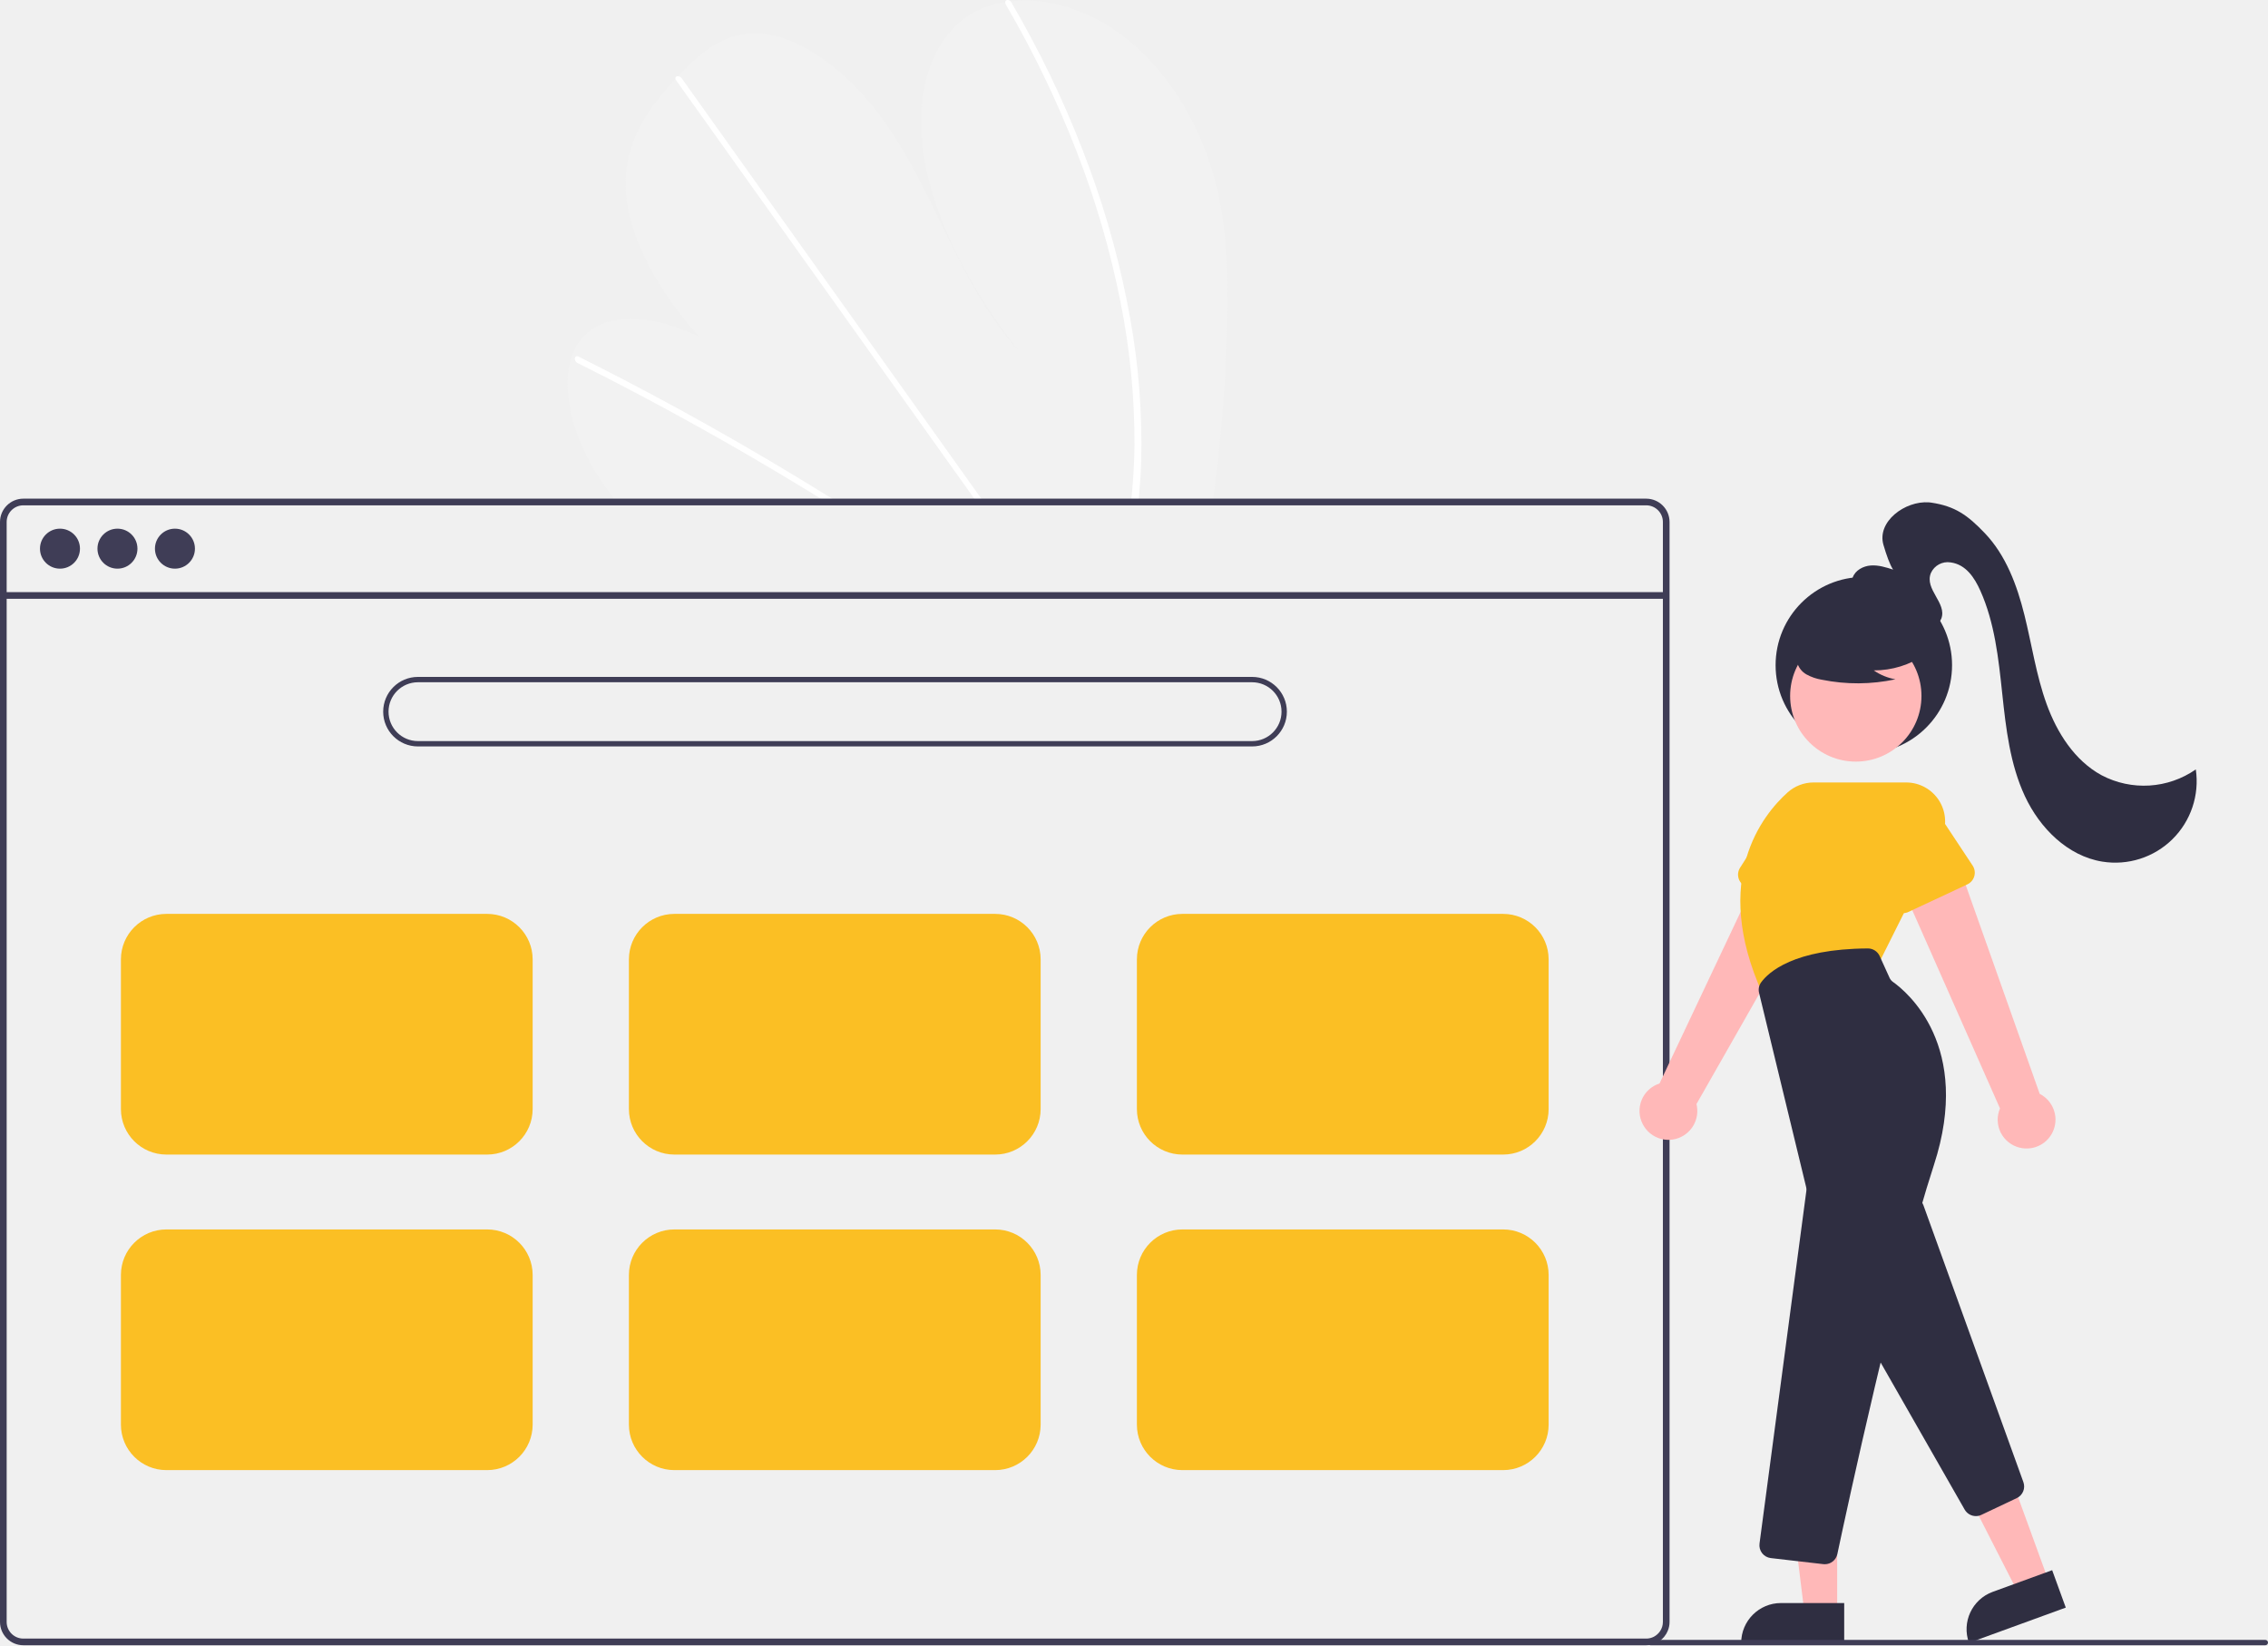
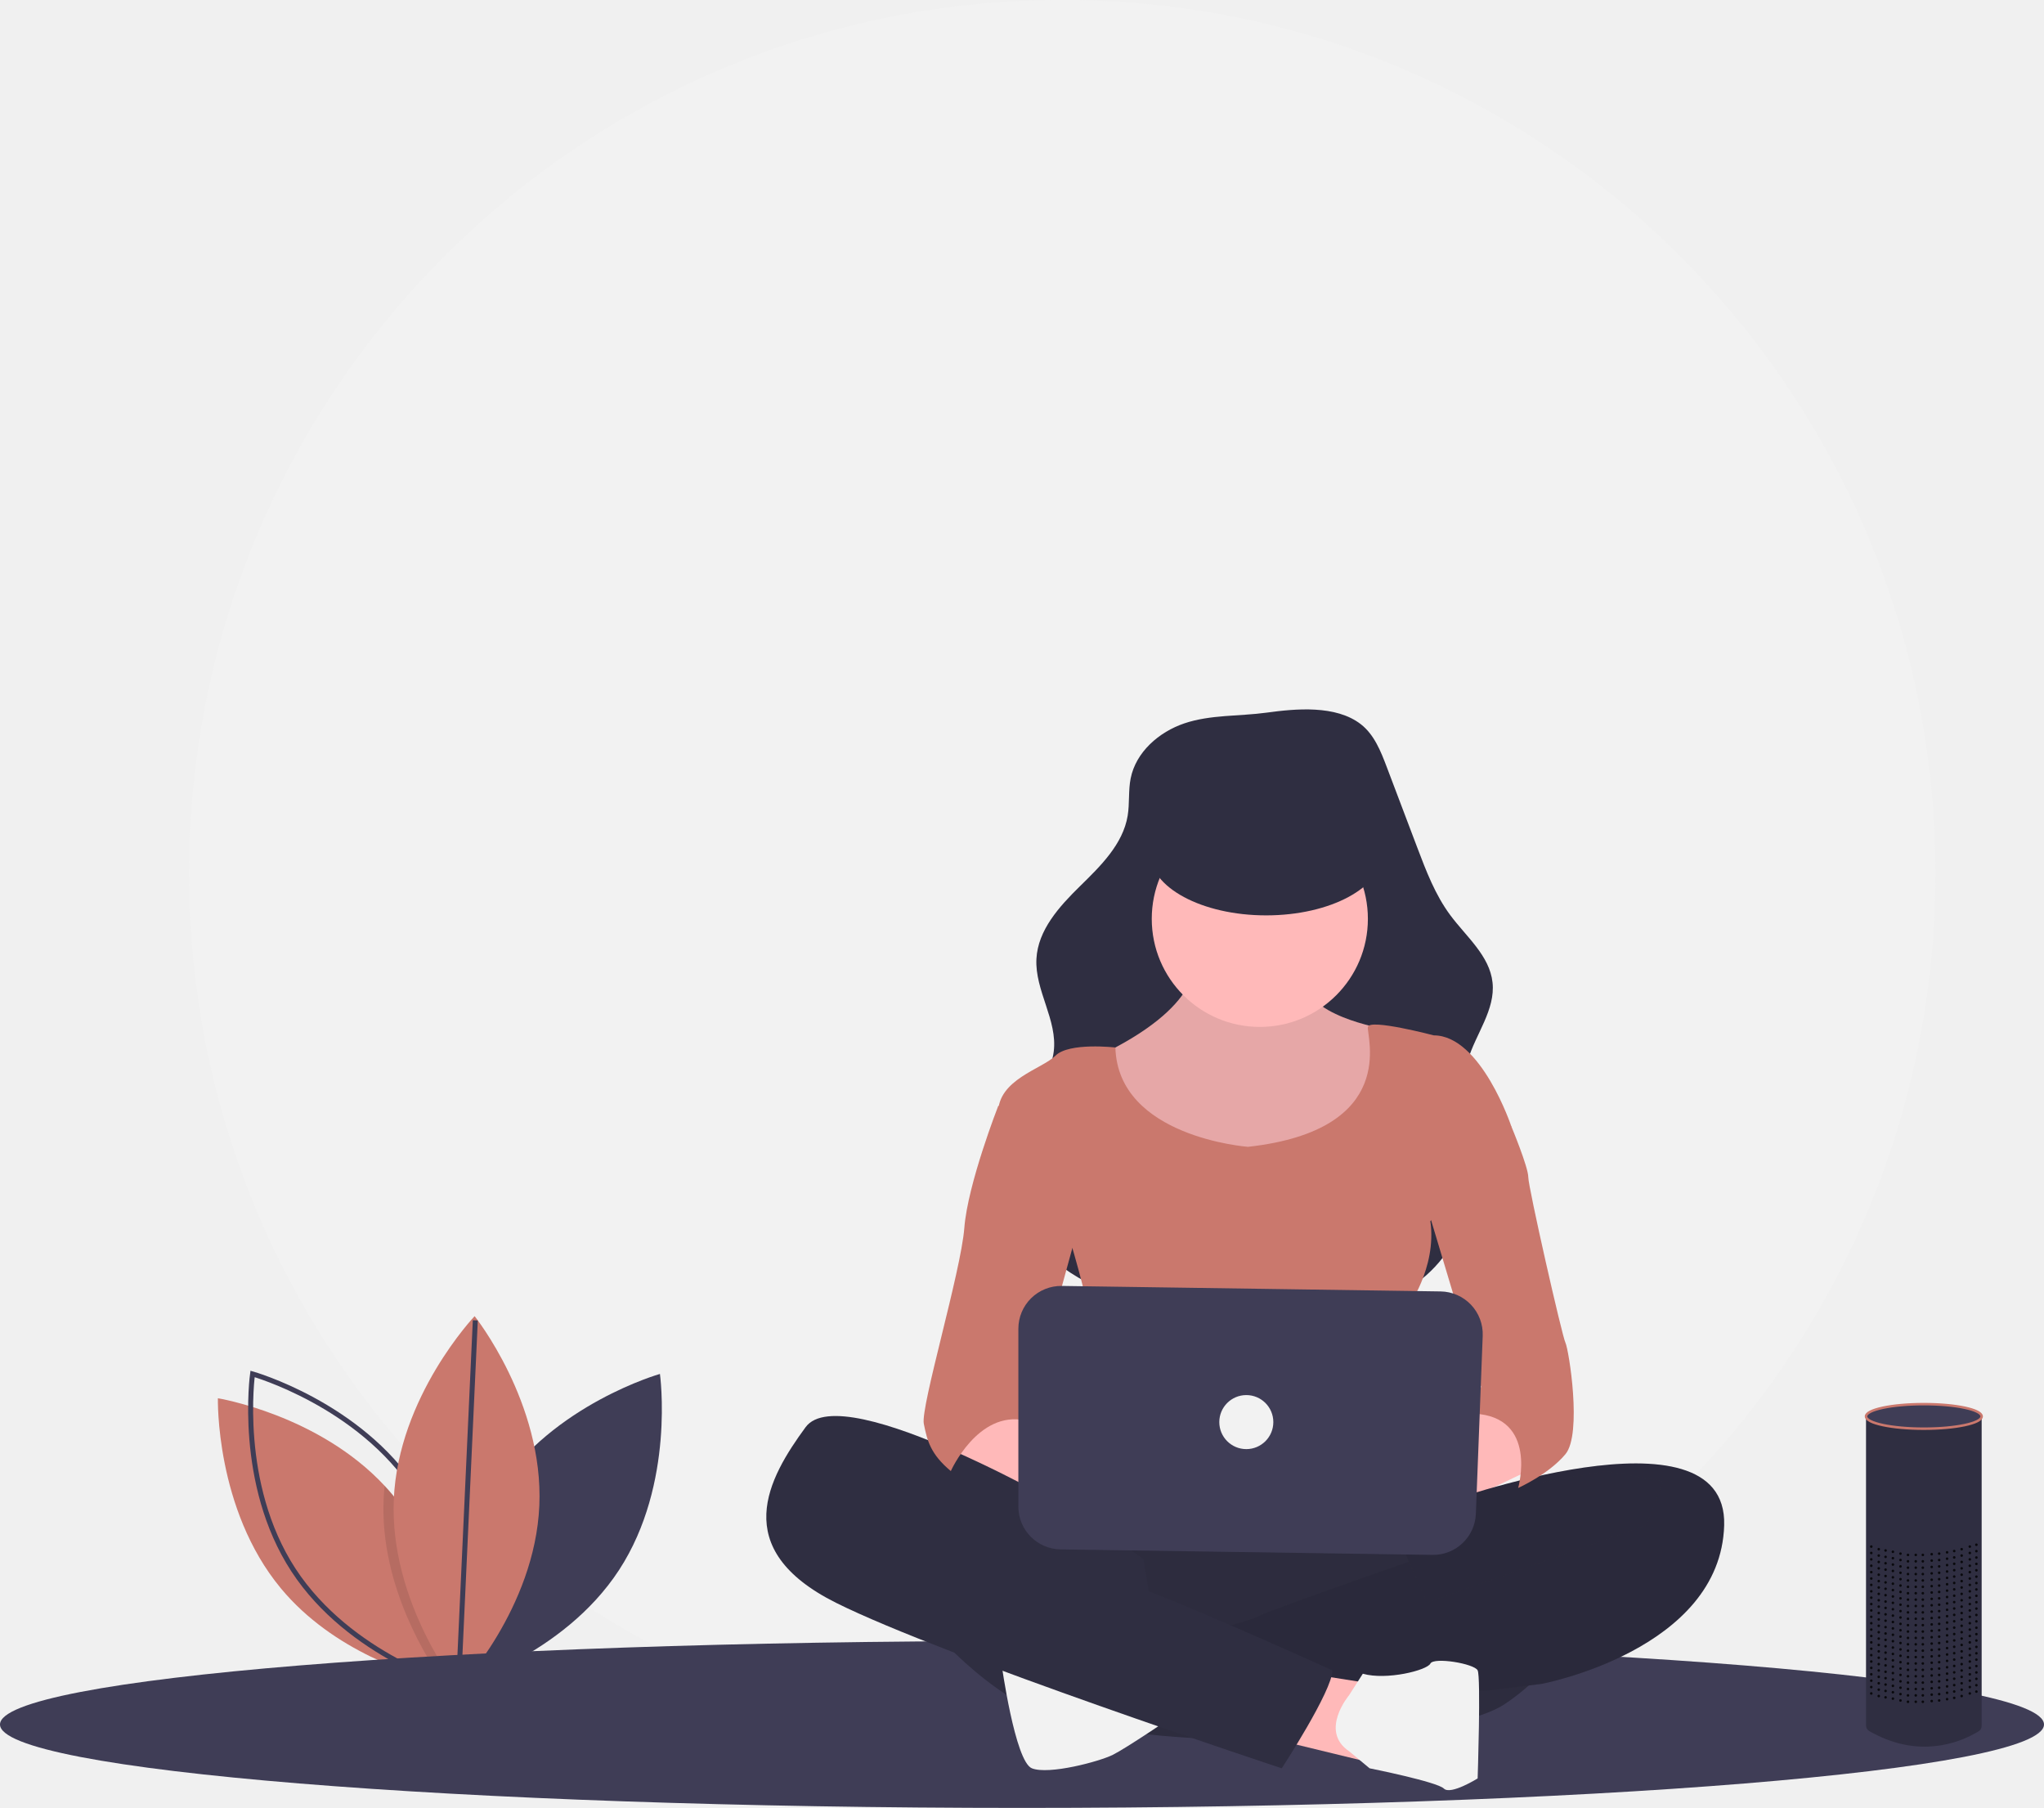
- <svg xmlns="http://www.w3.org/2000/svg" id="aee208a0-d3af-4f9e-8f7e-ec9443f0f7b7" data-name="Layer 1" width="848.284" height="615.234" viewBox="0 0 848.284 615.234">
-   <path d="M634.899,256.958a554.592,554.592,0,0,1-5.228,71.262c-.115.829-.239,1.659-.354,2.488L406.04,329.46c-.656-.824-1.301-1.657-1.926-2.501-2.085-2.792-4.038-5.663-5.832-8.633-8.62-14.308-12.567-31.061-8.612-42.619l.071-.18a20.281,20.281,0,0,1,3.958-6.878c9.017-10.15,27.248-8.458,43.792-.265-14.839-16.243-26.655-36.739-27.553-55.035-.88-17.845,8.451-30.593,18.572-41.427.332-.358.664-.706.996-1.054.161-.179.332-.348.493-.527,7.896-8.256,17.102-16.395,30.427-15.41,14.614,1.082,30.816,13.322,42.177,27.586,11.36,14.254,18.91,30.446,26.562,46.249,7.662,15.793,15.951,31.99,28.246,45.489C540.758,253.192,527.332,229.226,522.372,205.918s-.595-45.694,14.247-56.671a34.713,34.713,0,0,1,15.205-6.135c.64-.106,1.291-.193,1.951-.269,13.739-1.563,30.143,3.188,44.1,14.547,15.37,12.506,26.027,31.046,31.329,48.646C634.505,223.635,635.07,240.578,634.899,256.958Z" transform="translate(-175.858 -142.383)" fill="#f2f2f2" />
-   <path d="M488.818,329.923l-4.269-.024q-2.033-1.271-4.086-2.513c-.847-.535-1.704-1.05-2.562-1.574q-21.243-12.974-42.751-24.889Q413.661,288.997,391.956,278.171a1.789,1.789,0,0,1-1.029-2.046.515.515,0,0,1,.071-.15c.202-.379.653-.536,1.311-.213,1.775.89,3.56,1.78,5.335,2.69q21.764,11.012,43.342,23.123,21.563,12.106,42.879,25.28c.299.182.598.373.897.555C486.118,328.247,487.463,329.085,488.818,329.923Z" transform="translate(-175.858 -142.383)" fill="#fff" />
-   <path d="M543.868,330.23l-2.64-.015c-.595-.833-1.181-1.667-1.776-2.5q-20.985-29.428-41.962-58.855-34.351-48.178-68.682-96.355a1.7,1.7,0,0,1-.297-.582c-.196-.711.327-1.128.996-1.054a2.006,2.006,0,0,1,1.395.888q19.259,27.018,38.509,54.016,34.173,47.937,68.336,95.863c1.449,2.028,2.897,4.066,4.346,6.094C542.687,328.564,543.282,329.397,543.868,330.23Z" transform="translate(-175.858 -142.383)" fill="#fff" />
-   <path d="M602.684,314.899c-.135,4.449-.429,8.828-.814,13.166q-.112,1.244-.224,2.489l-2.77-.015c.085-.829.169-1.659.244-2.489.585-6.267,1.001-12.605,1.057-19.114a266.656,266.656,0,0,0-5.25-53.75,334.665,334.665,0,0,0-16.259-55.842A383.492,383.492,0,0,0,552.068,144.093a1.476,1.476,0,0,1-.245-.981c.114-.789,1.165-1.024,1.951-.269a2.293,2.293,0,0,1,.397.502q1.917,3.296,3.763,6.611a383.228,383.228,0,0,1,25.461,55.443,333.081,333.081,0,0,1,15.157,55.926A263.074,263.074,0,0,1,602.684,314.899Z" transform="translate(-175.858 -142.383)" fill="#fff" />
-   <path d="M791.578,328.857h-607a8.728,8.728,0,0,0-8.72,8.72v411.32a8.728,8.728,0,0,0,8.72,8.72h607a8.712,8.712,0,0,0,6.63-3.06,2.043,2.043,0,0,0,.19-.24,8.166,8.166,0,0,0,1.25-2.11,8.507,8.507,0,0,0,.66-3.31V337.577A8.73,8.73,0,0,0,791.578,328.857Zm6.24,420.04a6.175,6.175,0,0,1-1.03,3.42,6.446,6.446,0,0,1-2.36,2.12,6.184,6.184,0,0,1-2.85.69h-607a6.238,6.238,0,0,1-6.23-6.23V337.577a6.238,6.238,0,0,1,6.23-6.23h607a6.239,6.239,0,0,1,6.24,6.23Z" transform="translate(-175.858 -142.383)" fill="#3f3d56" />
-   <rect x="1.243" y="221.423" width="621.957" height="2.493" fill="#3f3d56" />
-   <circle cx="22.432" cy="205.17" r="7.478" fill="#3f3d56" />
-   <circle cx="43.932" cy="205.17" r="7.478" fill="#3f3d56" />
-   <circle cx="65.433" cy="205.17" r="7.478" fill="#3f3d56" />
-   <path d="M644.177,421.509h-312a13,13,0,0,1,0-26h312a13,13,0,0,1,0,26Zm-312-24a11,11,0,0,0,0,22h312a11,11,0,0,0,0-22Z" transform="translate(-175.858 -142.383)" fill="#3f3d56" />
-   <path d="M358.083,574.127h-120a17.019,17.019,0,0,1-17-17v-56a17.019,17.019,0,0,1,17-17h120a17.019,17.019,0,0,1,17,17v56A17.019,17.019,0,0,1,358.083,574.127Z" transform="translate(-175.858 -142.383)" fill="#fbbf24" />
-   <path d="M548.083,574.127h-120a17.019,17.019,0,0,1-17-17v-56a17.019,17.019,0,0,1,17-17h120a17.019,17.019,0,0,1,17,17v56A17.019,17.019,0,0,1,548.083,574.127Z" transform="translate(-175.858 -142.383)" fill="#fbbf24" />
-   <path d="M738.083,574.127h-120a17.019,17.019,0,0,1-17-17v-56a17.019,17.019,0,0,1,17-17h120a17.019,17.019,0,0,1,17,17v56A17.019,17.019,0,0,1,738.083,574.127Z" transform="translate(-175.858 -142.383)" fill="#fbbf24" />
-   <path d="M358.083,692.127h-120a17.019,17.019,0,0,1-17-17v-56a17.019,17.019,0,0,1,17-17h120a17.019,17.019,0,0,1,17,17v56A17.019,17.019,0,0,1,358.083,692.127Z" transform="translate(-175.858 -142.383)" fill="#fbbf24" />
-   <path d="M548.083,692.127h-120a17.019,17.019,0,0,1-17-17v-56a17.019,17.019,0,0,1,17-17h120a17.019,17.019,0,0,1,17,17v56A17.019,17.019,0,0,1,548.083,692.127Z" transform="translate(-175.858 -142.383)" fill="#fbbf24" />
-   <path d="M738.083,692.127h-120a17.019,17.019,0,0,1-17-17v-56a17.019,17.019,0,0,1,17-17h120a17.019,17.019,0,0,1,17,17v56A17.019,17.019,0,0,1,738.083,692.127Z" transform="translate(-175.858 -142.383)" fill="#fbbf24" />
-   <circle cx="697.115" cy="248.744" r="33" fill="#2f2e41" />
-   <path d="M790.301,562.796a10.743,10.743,0,0,1,6.253-15.24l41.816-88.459,19.128,13.413-47.119,82.735a10.801,10.801,0,0,1-20.078,7.551Z" transform="translate(-175.858 -142.383)" fill="#ffb8b8" />
-   <path d="M826.133,470.841a4.812,4.812,0,0,1,.552-3.973l13.001-20.382a13.377,13.377,0,0,1,24.456,10.85l-6.549,23.353a4.817,4.817,0,0,1-6.604,3.096L828.78,473.855A4.811,4.811,0,0,1,826.133,470.841Z" transform="translate(-175.858 -142.383)" fill="#fbbf24" />
-   <path d="M931.348,571.566a10.743,10.743,0,0,1-7.445-14.694l-39.602-89.472,22.655-5.706,31.804,89.742a10.801,10.801,0,0,1-7.412,20.13Z" transform="translate(-175.858 -142.383)" fill="#ffb8b8" />
-   <polygon points="766.285 591.358 754.765 595.553 733.105 553.115 750.107 546.924 766.285 591.358" fill="#ffb8b8" />
-   <path d="M923.479,735.693H947.123a0,0,0,0,1,0,0v14.887a0,0,0,0,1,0,0H908.592a0,0,0,0,1,0,0v0A14.887,14.887,0,0,1,923.479,735.693Z" transform="translate(-374.1125 219.9076) rotate(-20.00652)" fill="#2f2e41" />
-   <path d="M910.695,706.898l-43.887-76.802a4.822,4.822,0,0,1,.052-4.868l19.762-32.937a4.817,4.817,0,0,1,8.661.841l37.364,103.468a4.799,4.799,0,0,1-2.469,5.99l-13.239,6.271a4.774,4.774,0,0,1-2.044.459A4.84,4.84,0,0,1,910.695,706.898Z" transform="translate(-175.858 -142.383)" fill="#2f2e41" />
-   <circle cx="694.111" cy="260.239" r="24.561" fill="#ffb8b8" />
-   <path d="M835.034,513.874c-19.342-42.889.157-66.859,9.439-75.173a14.557,14.557,0,0,1,9.73-3.721h34.599a14.576,14.576,0,0,1,13.038,21.095l-23.13,46.259-43.488,11.96Z" transform="translate(-175.858 -142.383)" fill="#fbbf24" />
-   <path d="M885.651,483.434a4.812,4.812,0,0,1-2.645-3.015l-6.924-23.163a13.377,13.377,0,0,1,24.198-11.413l13.39,20.223a4.817,4.817,0,0,1-1.974,7.022l-22.033,10.314A4.811,4.811,0,0,1,885.651,483.434Z" transform="translate(-175.858 -142.383)" fill="#fbbf24" />
-   <polygon points="687.147 602.955 674.887 602.954 669.055 555.666 687.149 555.667 687.147 602.955" fill="#ffb8b8" />
-   <path d="M666.13,599.451h23.644a0,0,0,0,1,0,0v14.887a0,0,0,0,1,0,0H651.243a0,0,0,0,1,0,0v0A14.887,14.887,0,0,1,666.13,599.451Z" fill="#2f2e41" />
-   <path d="M857.81,727.286l-19.629-2.264a4.818,4.818,0,0,1-4.223-5.42l17.518-131.9a3.75,3.75,0,0,0-.073-1.377l-17.608-72.645a4.761,4.761,0,0,1,.754-3.926c2.73-3.764,12.086-12.537,39.914-12.703h.03a4.834,4.834,0,0,1,4.397,2.827l3.712,8.166a3.763,3.763,0,0,0,1.253,1.513c5.11,3.617,29.862,23.918,15.328,68.489-14.285,43.807-32.587,128.855-36.111,145.459a4.791,4.791,0,0,1-4.698,3.814A4.925,4.925,0,0,1,857.81,727.286Z" transform="translate(-175.858 -142.383)" fill="#2f2e41" />
-   <path d="M895.777,387.173A33.405,33.405,0,0,1,876.686,393.073a20.471,20.471,0,0,0,8.114,3.338,67.359,67.359,0,0,1-27.514.155,17.807,17.807,0,0,1-5.76-1.978,7.289,7.289,0,0,1-3.555-4.755c-.604-3.449,2.083-6.582,4.876-8.693A35.967,35.967,0,0,1,883.071,375.1c3.376.873,6.759,2.347,8.951,5.059s2.843,6.891.753,9.684Z" transform="translate(-175.858 -142.383)" fill="#2f2e41" />
-   <path d="M879.378,370.088c-2.806-.934-5.693-1.914-7.916-3.864s-3.634-5.139-2.635-7.922c.963-2.682,3.896-4.248,6.738-4.459s5.638.669,8.351,1.537c-1.227-1.854-2.495-5.449-3.605-9.241-2.532-8.652,8.02-16.553,17.011-15.901q.397.029.769.083c9.066,1.323,13.769,4.781,20.101,11.403,7.921,8.284,12.063,19.461,14.837,30.582s4.403,22.564,8.305,33.341S951.817,426.785,961.88,432.271a33.982,33.982,0,0,0,35.26-2.173,30.442,30.442,0,0,1-34.972,34.484c-12.992-2.098-23.4-12.563-28.958-24.491s-7.077-25.281-8.471-38.367-2.807-26.434-8.185-38.445c-2.177-4.861-5.381-9.809-11.107-10.585a6.89,6.89,0,0,0-7.387,3.959c-2.518,6.094,6.096,11.254,3.889,17.061a6.393,6.393,0,0,1-5.692,3.887c-4.164.274-7.584-2.113-10.806-4.416C878.859,368.472,879.378,370.088,879.378,370.088Z" transform="translate(-175.858 -142.383)" fill="#2f2e41" />
-   <path d="M1023.142,757.617h-230a1,1,0,0,1,0-2h230a1,1,0,0,1,0,2Z" transform="translate(-175.858 -142.383)" fill="#3f3d56" />
+ <svg xmlns="http://www.w3.org/2000/svg" id="e4ebe004-ac85-4249-bdf7-a9685d9ba22f" data-name="Layer 1" width="820" height="725.174" viewBox="0 0 820 725.174">
+   <circle cx="426.16" cy="350.304" r="350.304" fill="#f2f2f2" />
+   <path d="M389.416,685.212c-22.565,34.604-16.382,78.617-16.382,78.617s42.768-12.092,65.333-46.697S454.749,638.515,454.749,638.515,411.981,650.608,389.416,685.212Z" transform="translate(-190 -87.41324)" fill="#3f3d56" />
+   <path d="M372.914,763.426s-.549-.088-1.56-.292c-.806-.164-1.917-.397-3.273-.719-12.12-2.858-44.343-12.517-65.41-37.915-26.367-31.802-25.257-76.233-25.257-76.233s40.317,6.551,66.883,35.11q1.727,1.841,3.36,3.816c22.943,27.671,25.082,64.902,25.251,74.106C372.932,762.678,372.914,763.426,372.914,763.426Z" transform="translate(-190 -87.41324)" fill="#ca786d" />
+   <path d="M356.652,685.212c22.565,34.604,16.382,78.617,16.382,78.617s-42.768-12.092-65.333-46.697-16.382-78.617-16.382-78.617S334.087,650.608,356.652,685.212Z" transform="translate(-190 -87.41324)" fill="none" stroke="#3f3d56" stroke-miterlimit="10" stroke-width="2" />
+   <path d="M372.908,761.299c-.596.719-1.122,1.332-1.554,1.835-.958,1.093-1.502,1.666-1.502,1.666s-.66-.83-1.771-2.384c-6.095-8.497-25.701-38.71-24.188-73.609q.123-2.744.403-5.429,1.727,1.841,3.36,3.816C370.6,714.864,372.739,752.095,372.908,761.299Z" transform="translate(-190 -87.41324)" opacity="0.1" />
+   <path d="M406.366,691.33C404.583,732.603,373.945,764.8,373.945,764.8s-27.746-34.72-25.962-75.993,32.421-73.47,32.421-73.47S408.15,650.057,406.366,691.33Z" transform="translate(-190 -87.41324)" fill="#ca786d" />
+   <line x1="183.945" y1="676.218" x2="190.681" y2="529.608" fill="none" stroke="#3f3d56" stroke-miterlimit="10" stroke-width="2" />
+   <ellipse cx="410" cy="691.704" rx="410" ry="33.469" fill="#3f3d56" />
+   <path d="M665.161,377.554c-10.222,3.452-19.482,11.526-21.575,22.11-.97,4.906-.375,10.006-1.192,14.94-1.894,11.443-10.876,20.182-19.161,28.3s-16.84,17.55-17.445,29.132c-.662,12.684,8.536,24.566,6.945,37.167-1.849,14.639-17.312,24.126-21.134,38.378-2.552,9.517.575,19.768,5.721,28.171,9.806,16.012,26.566,26.883,44.415,32.711s36.858,7.054,55.633,7.25c22.861.24,47.682-1.723,64.858-16.811a51.959,51.959,0,0,0,17.249-33.826c1.632-17.477-5.663-35.536-.631-52.352,3.167-10.583,11.108-20.249,9.922-31.232-1.159-10.739-10.538-18.351-16.972-27.026-6.008-8.1-9.653-17.666-13.226-27.097L746.345,395.101c-2.403-6.343-5.042-13.015-10.397-17.178-10.026-7.794-26.147-6.263-37.871-4.655C687.201,374.759,675.62,374.022,665.161,377.554Z" transform="translate(-190 -87.41324)" fill="#2f2e41" />
+   <path d="M668.99,471.55s5.419,17.612-35.224,37.934,4.064,41.998,4.064,41.998l47.417,10.838s48.772-6.774,54.191-14.902,14.902-35.224,12.193-39.288A63.342,63.342,0,0,0,744.857,500s-32.515-5.419-31.16-20.322S668.99,471.55,668.99,471.55Z" transform="translate(-190 -87.41324)" fill="#ffb9b9" />
+   <path d="M668.99,471.55s5.419,17.612-35.224,37.934,4.064,41.998,4.064,41.998l47.417,10.838s48.772-6.774,54.191-14.902,14.902-35.224,12.193-39.288A63.342,63.342,0,0,0,744.857,500s-32.515-5.419-31.16-20.322S668.99,471.55,668.99,471.55Z" transform="translate(-190 -87.41324)" opacity="0.1" />
+   <circle cx="505.408" cy="368.557" r="43.353" fill="#ffb9b9" />
+   <path d="M690.666,547.417s-52.211-3.818-53.201-39.843c0,0-18.602-2.155-24.021,3.264s-23.031,9.483-23.031,23.031,29.805,54.191,29.805,54.191,16.257,54.191,9.483,63.674-8.129,33.869-8.129,33.869,67.739-5.419,78.577,0,54.191,5.419,56.9,0S754.34,612.446,754.34,612.446s12.193-16.257,9.483-35.224l32.514-37.934s-12.193-36.579-31.16-36.579c0,0-25.741-6.774-26.418-3.387S751.631,540.643,690.666,547.417Z" transform="translate(-190 -87.41324)" fill="#ca786d" />
+   <path d="M568.737,666.637s12.193,18.967,43.353,23.031,36.579-6.774,33.869-9.483-35.224-14.902-35.224-14.902l-18.967-14.902Z" transform="translate(-190 -87.41324)" fill="#ffb9b9" />
+   <path d="M790.919,650.38,755.695,670.701s-46.062-2.71-28.45,10.838,50.127,8.129,50.127,8.129l31.16-14.902Z" transform="translate(-190 -87.41324)" fill="#ffb9b9" />
+   <path d="M614.799,685.604s-32.515,79.931,6.774,92.124,147.67,9.483,172.056-6.774,31.16-37.934,27.095-44.707-31.16-25.741-50.127-27.095S614.799,685.604,614.799,685.604Z" transform="translate(-190 -87.41324)" fill="#2f2e41" />
+   <path d="M614.799,685.604s-32.515,79.931,6.774,92.124,147.67,9.483,172.056-6.774,31.16-37.934,27.095-44.707-31.16-25.741-50.127-27.095S614.799,685.604,614.799,685.604Z" transform="translate(-190 -87.41324)" opacity="0.05" />
+   <path d="M768.277,690.57s114.767-41.545,113.412,8.582-73.158,63.674-73.158,63.674l-21.676,2.71L667.635,769.599s4.064-21.676-5.419-24.386c0,0,31.16-8.129,32.515-9.483s78.577-28.45,83.996-29.805,21.676-12.193,33.869-10.838c0,0,13.548-10.838,28.45-8.129L799.048,689.668Z" transform="translate(-190 -87.41324)" fill="#2f2e41" />
+   <path d="M768.277,690.57s114.767-41.545,113.412,8.582-73.158,63.674-73.158,63.674l-21.676,2.71L667.635,769.599s4.064-21.676-5.419-24.386c0,0,31.16-8.129,32.515-9.483s78.577-28.45,83.996-29.805,21.676-12.193,33.869-10.838c0,0,13.548-10.838,28.45-8.129L799.048,689.668Z" transform="translate(-190 -87.41324)" opacity="0.1" />
+   <polygon points="558 609.885 572.469 642.898 660.529 611.738 667.303 594.126 644.272 590.062 597.97 598.19 577.888 603.61 558 609.885" fill="#2f2e41" />
+   <polygon points="558 609.885 572.469 642.898 660.529 611.738 667.303 594.126 644.272 590.062 597.97 598.19 577.888 603.61 558 609.885" opacity="0.1" />
+   <path d="M560.608,737.085s25.741,32.515,55.546,40.643,46.062-2.71,46.062-2.71L652.732,737.085l-4.064-24.386-17.612-12.193-35.224-16.257-41.998-13.548s-17.612-2.71-17.612,0,16.257,43.353,16.257,43.353Z" transform="translate(-190 -87.41324)" fill="#2f2e41" />
+   <path d="M591.768,754.697s5.419,39.288,12.193,41.998,27.095-2.71,32.514-5.419,23.839-15.211,23.839-15.211S595.832,751.987,591.768,754.697Z" transform="translate(-190 -87.41324)" fill="#f2f2f2" />
+   <polygon points="525.052 671.348 550.793 675.412 548.083 706.572 512.18 697.851 525.052 671.348" fill="#ffb9b9" />
+   <path d="M731.18,767.433s-12.064,14.359.129,22.488l8.129,6.774s27.095,5.419,29.805,8.129,13.548-4.064,13.548-4.064,1.355-40.643,0-43.353-17.612-5.419-18.967-2.71-17.612,6.774-27.095,4.064Z" transform="translate(-190 -87.41324)" fill="#f2f2f2" />
+   <path d="M622.928,695.087S528.094,639.541,513.191,659.863s-31.16,48.772,12.193,70.448,178.83,66.384,178.83,66.384,20.322-31.16,20.322-39.288c0,0-71.803-32.515-83.996-35.224s-60.965-33.869-67.739-36.579-16.257-10.838-16.257-10.838Z" transform="translate(-190 -87.41324)" fill="#2f2e41" />
+   <path d="M595.832,527.095l-5.419,4.064s-12.193,31.16-13.548,48.772-17.612,71.803-16.257,78.577,2.71,12.193,10.838,18.967c0,0,10.838-24.386,29.805-20.322l23.031-83.996Z" transform="translate(-190 -87.41324)" fill="#ca786d" />
+   <path d="M785.5,527.095,796.338,539.288s6.774,16.257,6.774,20.322,13.548,63.674,14.902,66.384,6.774,36.579,0,44.707-18.967,13.548-18.967,13.548,8.129-28.45-17.612-29.805l2.71-10.838-24.386-81.286Z" transform="translate(-190 -87.41324)" fill="#ca786d" />
+   <path d="M598.542,620.37v71.361A17.157,17.157,0,0,0,615.444,708.885l149.238,2.211a17.157,17.157,0,0,0,17.398-16.495l2.745-71.369a17.157,17.157,0,0,0-16.895-17.814l-151.983-2.203A17.157,17.157,0,0,0,598.542,620.37Z" transform="translate(-190 -87.41324)" fill="#3f3d56" />
+   <ellipse cx="507.95" cy="342.039" rx="46.665" ry="25.127" fill="#2f2e41" />
+   <circle cx="499.989" cy="570.418" r="10.838" fill="#f2f2f2" />
+   <path d="M984.99,655.635V779.402c0,2.126-1.144,2.43-3.004,3.461-6.274,3.48-21.74,9.68-40.308-.133-1.906-1.007-3.08-1.348-3.08-3.504V656.428S962.19,665.944,984.99,655.635Z" transform="translate(-190 -87.41324)" fill="#2f2e41" />
+   <ellipse cx="771.794" cy="568.138" rx="23.196" ry="4.926" fill="#3f3d56" stroke="#ca786d" stroke-miterlimit="10" />
+   <g opacity="0.8">
+     <circle cx="792.877" cy="619.616" r="0.52" />
+     <circle cx="790.235" cy="620.355" r="0.52" />
+     <circle cx="786.971" cy="621.395" r="0.52" />
+     <circle cx="781.118" cy="622.656" r="0.52" />
+     <circle cx="774.948" cy="623.403" r="0.52" />
+     <circle cx="768.557" cy="623.697" r="0.52" />
+     <circle cx="759.384" cy="622.436" r="0.52" />
+     <circle cx="762.423" cy="623.177" r="0.52" />
+     <circle cx="753.707" cy="621.395" r="0.52" />
+     <circle cx="756.441" cy="621.916" r="0.52" />
+     <circle cx="750.71" cy="620.355" r="0.52" />
+     <circle cx="783.982" cy="622.136" r="0.52" />
+     <circle cx="777.944" cy="623.177" r="0.52" />
+     <circle cx="771.391" cy="623.697" r="0.52" />
+     <circle cx="765.43" cy="623.697" r="0.52" />
+   </g>
+   <g opacity="0.8">
+     <circle cx="792.877" cy="622.177" r="0.52" />
+     <circle cx="790.235" cy="622.916" r="0.52" />
+     <circle cx="786.971" cy="623.956" r="0.52" />
+     <circle cx="781.118" cy="625.217" r="0.52" />
+     <circle cx="774.948" cy="625.964" r="0.52" />
+     <circle cx="768.557" cy="626.258" r="0.52" />
+     <circle cx="759.384" cy="624.997" r="0.52" />
+     <circle cx="762.423" cy="625.738" r="0.52" />
+     <circle cx="753.707" cy="623.956" r="0.52" />
+     <circle cx="756.441" cy="624.477" r="0.52" />
+     <circle cx="750.71" cy="622.916" r="0.52" />
+     <circle cx="783.982" cy="624.697" r="0.52" />
+     <circle cx="777.944" cy="625.738" r="0.52" />
+     <circle cx="771.391" cy="626.258" r="0.52" />
+     <circle cx="765.43" cy="626.258" r="0.52" />
+   </g>
+   <g opacity="0.8">
+     <circle cx="792.877" cy="624.738" r="0.52" />
+     <circle cx="790.235" cy="625.477" r="0.52" />
+     <circle cx="786.971" cy="626.517" r="0.52" />
+     <circle cx="781.118" cy="627.778" r="0.52" />
+     <circle cx="774.948" cy="628.525" r="0.52" />
+     <circle cx="768.557" cy="628.819" r="0.52" />
+     <circle cx="759.384" cy="627.558" r="0.52" />
+     <circle cx="762.423" cy="628.299" r="0.52" />
+     <circle cx="753.707" cy="626.517" r="0.52" />
+     <circle cx="756.441" cy="627.038" r="0.52" />
+     <circle cx="750.71" cy="625.477" r="0.52" />
+     <circle cx="783.982" cy="627.258" r="0.52" />
+     <circle cx="777.944" cy="628.299" r="0.52" />
+     <circle cx="771.391" cy="628.819" r="0.52" />
+     <circle cx="765.43" cy="628.819" r="0.52" />
+   </g>
+   <g opacity="0.8">
+     <circle cx="792.877" cy="627.299" r="0.52" />
+     <circle cx="790.235" cy="628.038" r="0.52" />
+     <circle cx="786.971" cy="629.079" r="0.52" />
+     <circle cx="781.118" cy="630.339" r="0.52" />
+     <circle cx="774.948" cy="631.087" r="0.52" />
+     <circle cx="768.557" cy="631.38" r="0.52" />
+     <circle cx="759.384" cy="630.119" r="0.52" />
+     <circle cx="762.423" cy="630.86" r="0.52" />
+     <circle cx="753.707" cy="629.079" r="0.52" />
+     <circle cx="756.441" cy="629.599" r="0.52" />
+     <circle cx="750.71" cy="628.038" r="0.52" />
+     <circle cx="783.982" cy="629.819" r="0.52" />
+     <circle cx="777.944" cy="630.86" r="0.52" />
+     <circle cx="771.391" cy="631.38" r="0.52" />
+     <circle cx="765.43" cy="631.38" r="0.52" />
+   </g>
+   <g opacity="0.8">
+     <circle cx="792.877" cy="629.86" r="0.52" />
+     <circle cx="790.235" cy="630.599" r="0.52" />
+     <circle cx="786.971" cy="631.64" r="0.52" />
+     <circle cx="781.118" cy="632.9" r="0.52" />
+     <circle cx="774.948" cy="633.648" r="0.52" />
+     <circle cx="768.557" cy="633.941" r="0.52" />
+     <circle cx="759.384" cy="632.68" r="0.52" />
+     <circle cx="762.423" cy="633.421" r="0.52" />
+     <circle cx="753.707" cy="631.64" r="0.52" />
+     <circle cx="756.441" cy="632.16" r="0.52" />
+     <circle cx="750.71" cy="630.599" r="0.52" />
+     <circle cx="783.982" cy="632.38" r="0.52" />
+     <circle cx="777.944" cy="633.421" r="0.52" />
+     <circle cx="771.391" cy="633.941" r="0.52" />
+     <circle cx="765.43" cy="633.941" r="0.52" />
+   </g>
+   <g opacity="0.8">
+     <circle cx="792.877" cy="632.421" r="0.52" />
+     <circle cx="790.235" cy="633.16" r="0.52" />
+     <circle cx="786.971" cy="634.201" r="0.52" />
+     <circle cx="781.118" cy="635.461" r="0.52" />
+     <circle cx="774.948" cy="636.209" r="0.52" />
+     <circle cx="768.557" cy="636.502" r="0.52" />
+     <circle cx="759.384" cy="635.241" r="0.52" />
+     <circle cx="762.423" cy="635.982" r="0.52" />
+     <circle cx="753.707" cy="634.201" r="0.52" />
+     <circle cx="756.441" cy="634.721" r="0.52" />
+     <circle cx="750.71" cy="633.16" r="0.52" />
+     <circle cx="783.982" cy="634.941" r="0.52" />
+     <circle cx="777.944" cy="635.982" r="0.52" />
+     <circle cx="771.391" cy="636.502" r="0.52" />
+     <circle cx="765.43" cy="636.502" r="0.52" />
+   </g>
+   <g opacity="0.8">
+     <circle cx="792.877" cy="634.982" r="0.52" />
+     <circle cx="790.235" cy="635.721" r="0.52" />
+     <circle cx="786.971" cy="636.762" r="0.52" />
+     <circle cx="781.118" cy="638.022" r="0.52" />
+     <circle cx="774.948" cy="638.77" r="0.52" />
+     <circle cx="768.557" cy="639.063" r="0.52" />
+     <circle cx="759.384" cy="637.802" r="0.52" />
+     <circle cx="762.423" cy="638.543" r="0.52" />
+     <circle cx="753.707" cy="636.762" r="0.52" />
+     <circle cx="756.441" cy="637.282" r="0.52" />
+     <circle cx="750.71" cy="635.721" r="0.52" />
+     <circle cx="783.982" cy="637.502" r="0.52" />
+     <circle cx="777.944" cy="638.543" r="0.52" />
+     <circle cx="771.391" cy="639.063" r="0.52" />
+     <circle cx="765.43" cy="639.063" r="0.52" />
+   </g>
+   <g opacity="0.8">
+     <circle cx="792.877" cy="637.543" r="0.52" />
+     <circle cx="790.235" cy="638.282" r="0.52" />
+     <circle cx="786.971" cy="639.323" r="0.52" />
+     <circle cx="781.118" cy="640.583" r="0.52" />
+     <circle cx="774.948" cy="641.331" r="0.52" />
+     <circle cx="768.557" cy="641.624" r="0.52" />
+     <circle cx="759.384" cy="640.363" r="0.52" />
+     <circle cx="762.423" cy="641.104" r="0.52" />
+     <circle cx="753.707" cy="639.323" r="0.52" />
+     <circle cx="756.441" cy="639.843" r="0.52" />
+     <circle cx="750.71" cy="638.282" r="0.52" />
+     <circle cx="783.982" cy="640.063" r="0.52" />
+     <circle cx="777.944" cy="641.104" r="0.52" />
+     <circle cx="771.391" cy="641.624" r="0.52" />
+     <circle cx="765.43" cy="641.624" r="0.52" />
+   </g>
+   <g opacity="0.8">
+     <circle cx="792.877" cy="640.104" r="0.52" />
+     <circle cx="790.235" cy="640.843" r="0.52" />
+     <circle cx="786.971" cy="641.884" r="0.52" />
+     <circle cx="781.118" cy="643.144" r="0.52" />
+     <circle cx="774.948" cy="643.892" r="0.52" />
+     <circle cx="768.557" cy="644.185" r="0.52" />
+     <circle cx="759.384" cy="642.924" r="0.52" />
+     <circle cx="762.423" cy="643.665" r="0.52" />
+     <circle cx="753.707" cy="641.884" r="0.52" />
+     <circle cx="756.441" cy="642.404" r="0.52" />
+     <circle cx="750.71" cy="640.843" r="0.52" />
+     <circle cx="783.982" cy="642.624" r="0.52" />
+     <circle cx="777.944" cy="643.665" r="0.52" />
+     <circle cx="771.391" cy="644.185" r="0.52" />
+     <circle cx="765.43" cy="644.185" r="0.52" />
+   </g>
+   <g opacity="0.8">
+     <circle cx="792.877" cy="642.665" r="0.52" />
+     <circle cx="790.235" cy="643.404" r="0.52" />
+     <circle cx="786.971" cy="644.445" r="0.52" />
+     <circle cx="781.118" cy="645.706" r="0.52" />
+     <circle cx="774.948" cy="646.453" r="0.52" />
+     <circle cx="768.557" cy="646.746" r="0.52" />
+     <circle cx="759.384" cy="645.485" r="0.52" />
+     <circle cx="762.423" cy="646.226" r="0.52" />
+     <circle cx="753.707" cy="644.445" r="0.52" />
+     <circle cx="756.441" cy="644.965" r="0.52" />
+     <circle cx="750.71" cy="643.404" r="0.52" />
+     <circle cx="783.982" cy="645.185" r="0.52" />
+     <circle cx="777.944" cy="646.226" r="0.52" />
+     <circle cx="771.391" cy="646.746" r="0.52" />
+     <circle cx="765.43" cy="646.746" r="0.52" />
+   </g>
+   <g opacity="0.8">
+     <circle cx="792.877" cy="645.226" r="0.52" />
+     <circle cx="790.235" cy="645.965" r="0.52" />
+     <circle cx="786.971" cy="647.006" r="0.52" />
+     <circle cx="781.118" cy="648.267" r="0.52" />
+     <circle cx="774.948" cy="649.014" r="0.52" />
+     <circle cx="768.557" cy="649.307" r="0.52" />
+     <circle cx="759.384" cy="648.046" r="0.52" />
+     <circle cx="762.423" cy="648.787" r="0.52" />
+     <circle cx="753.707" cy="647.006" r="0.52" />
+     <circle cx="756.441" cy="647.526" r="0.52" />
+     <circle cx="750.71" cy="645.965" r="0.52" />
+     <circle cx="783.982" cy="647.746" r="0.52" />
+     <circle cx="777.944" cy="648.787" r="0.52" />
+     <circle cx="771.391" cy="649.307" r="0.52" />
+     <circle cx="765.43" cy="649.307" r="0.52" />
+   </g>
+   <g opacity="0.8">
+     <circle cx="792.877" cy="647.787" r="0.52" />
+     <circle cx="790.235" cy="648.526" r="0.52" />
+     <circle cx="786.971" cy="649.567" r="0.52" />
+     <circle cx="781.118" cy="650.828" r="0.52" />
+     <circle cx="774.948" cy="651.575" r="0.52" />
+     <circle cx="768.557" cy="651.868" r="0.52" />
+     <circle cx="759.384" cy="650.607" r="0.52" />
+     <circle cx="762.423" cy="651.348" r="0.52" />
+     <circle cx="753.707" cy="649.567" r="0.52" />
+     <circle cx="756.441" cy="650.087" r="0.52" />
+     <circle cx="750.71" cy="648.526" r="0.52" />
+     <circle cx="783.982" cy="650.307" r="0.52" />
+     <circle cx="777.944" cy="651.348" r="0.52" />
+     <circle cx="771.391" cy="651.868" r="0.52" />
+     <circle cx="765.43" cy="651.868" r="0.52" />
+   </g>
+   <g opacity="0.8">
+     <circle cx="792.877" cy="650.348" r="0.52" />
+     <circle cx="790.235" cy="651.087" r="0.52" />
+     <circle cx="786.971" cy="652.128" r="0.52" />
+     <circle cx="781.118" cy="653.389" r="0.52" />
+     <circle cx="774.948" cy="654.136" r="0.52" />
+     <circle cx="768.557" cy="654.429" r="0.52" />
+     <circle cx="759.384" cy="653.168" r="0.52" />
+     <circle cx="762.423" cy="653.909" r="0.52" />
+     <circle cx="753.707" cy="652.128" r="0.52" />
+     <circle cx="756.441" cy="652.648" r="0.52" />
+     <circle cx="750.71" cy="651.087" r="0.52" />
+     <circle cx="783.982" cy="652.868" r="0.52" />
+     <circle cx="777.944" cy="653.909" r="0.52" />
+     <circle cx="771.391" cy="654.429" r="0.52" />
+     <circle cx="765.43" cy="654.429" r="0.52" />
+   </g>
+   <g opacity="0.8">
+     <circle cx="792.877" cy="652.909" r="0.52" />
+     <circle cx="790.235" cy="653.648" r="0.52" />
+     <circle cx="786.971" cy="654.689" r="0.52" />
+     <circle cx="781.118" cy="655.95" r="0.52" />
+     <circle cx="774.948" cy="656.697" r="0.52" />
+     <circle cx="768.557" cy="656.99" r="0.52" />
+     <circle cx="759.384" cy="655.73" r="0.52" />
+     <circle cx="762.423" cy="656.47" r="0.52" />
+     <circle cx="753.707" cy="654.689" r="0.52" />
+     <circle cx="756.441" cy="655.209" r="0.52" />
+     <circle cx="750.71" cy="653.648" r="0.52" />
+     <circle cx="783.982" cy="655.429" r="0.52" />
+     <circle cx="777.944" cy="656.47" r="0.52" />
+     <circle cx="771.391" cy="656.99" r="0.52" />
+     <circle cx="765.43" cy="656.99" r="0.52" />
+   </g>
+   <g opacity="0.8">
+     <circle cx="792.877" cy="655.47" r="0.52" />
+     <circle cx="790.235" cy="656.209" r="0.52" />
+     <circle cx="786.971" cy="657.25" r="0.52" />
+     <circle cx="781.118" cy="658.511" r="0.52" />
+     <circle cx="774.948" cy="659.258" r="0.52" />
+     <circle cx="768.557" cy="659.551" r="0.52" />
+     <circle cx="759.384" cy="658.291" r="0.52" />
+     <circle cx="762.423" cy="659.031" r="0.52" />
+     <circle cx="753.707" cy="657.25" r="0.52" />
+     <circle cx="756.441" cy="657.77" r="0.52" />
+     <circle cx="750.71" cy="656.209" r="0.52" />
+     <circle cx="783.982" cy="657.99" r="0.52" />
+     <circle cx="777.944" cy="659.031" r="0.52" />
+     <circle cx="771.391" cy="659.551" r="0.52" />
+     <circle cx="765.43" cy="659.551" r="0.52" />
+   </g>
+   <g opacity="0.8">
+     <circle cx="792.877" cy="658.031" r="0.52" />
+     <circle cx="790.235" cy="658.77" r="0.52" />
+     <circle cx="786.971" cy="659.811" r="0.52" />
+     <circle cx="781.118" cy="661.072" r="0.52" />
+     <circle cx="774.948" cy="661.819" r="0.52" />
+     <circle cx="768.557" cy="662.112" r="0.52" />
+     <circle cx="759.384" cy="660.852" r="0.52" />
+     <circle cx="762.423" cy="661.592" r="0.52" />
+     <circle cx="753.707" cy="659.811" r="0.52" />
+     <circle cx="756.441" cy="660.331" r="0.52" />
+     <circle cx="750.71" cy="658.77" r="0.52" />
+     <circle cx="783.982" cy="660.551" r="0.52" />
+     <circle cx="777.944" cy="661.592" r="0.52" />
+     <circle cx="771.391" cy="662.112" r="0.52" />
+     <circle cx="765.43" cy="662.112" r="0.52" />
+   </g>
+   <g opacity="0.8">
+     <circle cx="792.877" cy="660.592" r="0.52" />
+     <circle cx="790.235" cy="661.331" r="0.52" />
+     <circle cx="786.971" cy="662.372" r="0.52" />
+     <circle cx="781.118" cy="663.633" r="0.52" />
+     <circle cx="774.948" cy="664.38" r="0.52" />
+     <circle cx="768.557" cy="664.673" r="0.52" />
+     <circle cx="759.384" cy="663.413" r="0.52" />
+     <circle cx="762.423" cy="664.153" r="0.52" />
+     <circle cx="753.707" cy="662.372" r="0.52" />
+     <circle cx="756.441" cy="662.892" r="0.52" />
+     <circle cx="750.71" cy="661.331" r="0.52" />
+     <circle cx="783.982" cy="663.112" r="0.52" />
+     <circle cx="777.944" cy="664.153" r="0.52" />
+     <circle cx="771.391" cy="664.673" r="0.52" />
+     <circle cx="765.43" cy="664.673" r="0.52" />
+   </g>
+   <g opacity="0.8">
+     <circle cx="792.877" cy="663.153" r="0.52" />
+     <circle cx="790.235" cy="663.892" r="0.52" />
+     <circle cx="786.971" cy="664.933" r="0.52" />
+     <circle cx="781.118" cy="666.194" r="0.52" />
+     <circle cx="774.948" cy="666.941" r="0.52" />
+     <circle cx="768.557" cy="667.234" r="0.52" />
+     <circle cx="759.384" cy="665.974" r="0.52" />
+     <circle cx="762.423" cy="666.714" r="0.52" />
+     <circle cx="753.707" cy="664.933" r="0.52" />
+     <circle cx="756.441" cy="665.453" r="0.52" />
+     <circle cx="750.71" cy="663.892" r="0.52" />
+     <circle cx="783.982" cy="665.673" r="0.52" />
+     <circle cx="777.944" cy="666.714" r="0.52" />
+     <circle cx="771.391" cy="667.234" r="0.52" />
+     <circle cx="765.43" cy="667.234" r="0.52" />
+   </g>
+   <g opacity="0.8">
+     <circle cx="792.877" cy="665.714" r="0.52" />
+     <circle cx="790.235" cy="666.453" r="0.52" />
+     <circle cx="786.971" cy="667.494" r="0.52" />
+     <circle cx="781.118" cy="668.755" r="0.52" />
+     <circle cx="774.948" cy="669.502" r="0.52" />
+     <circle cx="768.557" cy="669.796" r="0.52" />
+     <circle cx="759.384" cy="668.535" r="0.52" />
+     <circle cx="762.423" cy="669.275" r="0.52" />
+     <circle cx="753.707" cy="667.494" r="0.52" />
+     <circle cx="756.441" cy="668.014" r="0.52" />
+     <circle cx="750.71" cy="666.453" r="0.52" />
+     <circle cx="783.982" cy="668.234" r="0.52" />
+     <circle cx="777.944" cy="669.275" r="0.52" />
+     <circle cx="771.391" cy="669.796" r="0.52" />
+     <circle cx="765.43" cy="669.796" r="0.52" />
+   </g>
+   <g opacity="0.8">
+     <circle cx="792.877" cy="668.275" r="0.52" />
+     <circle cx="790.235" cy="669.014" r="0.52" />
+     <circle cx="786.971" cy="670.055" r="0.52" />
+     <circle cx="781.118" cy="671.316" r="0.52" />
+     <circle cx="774.948" cy="672.063" r="0.52" />
+     <circle cx="768.557" cy="672.357" r="0.52" />
+     <circle cx="759.384" cy="671.096" r="0.52" />
+     <circle cx="762.423" cy="671.836" r="0.52" />
+     <circle cx="753.707" cy="670.055" r="0.52" />
+     <circle cx="756.441" cy="670.575" r="0.52" />
+     <circle cx="750.71" cy="669.014" r="0.52" />
+     <circle cx="783.982" cy="670.795" r="0.52" />
+     <circle cx="777.944" cy="671.836" r="0.52" />
+     <circle cx="771.391" cy="672.357" r="0.52" />
+     <circle cx="765.43" cy="672.357" r="0.52" />
+   </g>
+   <g opacity="0.8">
+     <circle cx="792.877" cy="670.836" r="0.52" />
+     <circle cx="790.235" cy="671.575" r="0.52" />
+     <circle cx="786.971" cy="672.616" r="0.52" />
+     <circle cx="781.118" cy="673.877" r="0.52" />
+     <circle cx="774.948" cy="674.624" r="0.52" />
+     <circle cx="768.557" cy="674.918" r="0.52" />
+     <circle cx="759.384" cy="673.657" r="0.52" />
+     <circle cx="762.423" cy="674.397" r="0.52" />
+     <circle cx="753.707" cy="672.616" r="0.52" />
+     <circle cx="756.441" cy="673.136" r="0.52" />
+     <circle cx="750.71" cy="671.575" r="0.52" />
+     <circle cx="783.982" cy="673.356" r="0.52" />
+     <circle cx="777.944" cy="674.397" r="0.52" />
+     <circle cx="771.391" cy="674.918" r="0.52" />
+     <circle cx="765.43" cy="674.918" r="0.52" />
+   </g>
+   <g opacity="0.8">
+     <circle cx="792.877" cy="673.397" r="0.52" />
+     <circle cx="790.235" cy="674.136" r="0.52" />
+     <circle cx="786.971" cy="675.177" r="0.52" />
+     <circle cx="781.118" cy="676.438" r="0.52" />
+     <circle cx="774.948" cy="677.185" r="0.52" />
+     <circle cx="768.557" cy="677.479" r="0.52" />
+     <circle cx="759.384" cy="676.218" r="0.52" />
+     <circle cx="762.423" cy="676.958" r="0.52" />
+     <circle cx="753.707" cy="675.177" r="0.52" />
+     <circle cx="756.441" cy="675.697" r="0.52" />
+     <circle cx="750.71" cy="674.136" r="0.52" />
+     <circle cx="783.982" cy="675.917" r="0.52" />
+     <circle cx="777.944" cy="676.958" r="0.52" />
+     <circle cx="771.391" cy="677.479" r="0.52" />
+     <circle cx="765.43" cy="677.479" r="0.52" />
+   </g>
+   <g opacity="0.8">
+     <circle cx="792.877" cy="675.958" r="0.52" />
+     <circle cx="790.235" cy="676.697" r="0.52" />
+     <circle cx="786.971" cy="677.738" r="0.52" />
+     <circle cx="781.118" cy="678.999" r="0.52" />
+     <circle cx="774.948" cy="679.746" r="0.52" />
+     <circle cx="768.557" cy="680.04" r="0.52" />
+     <circle cx="759.384" cy="678.779" r="0.52" />
+     <circle cx="762.423" cy="679.519" r="0.52" />
+     <circle cx="753.707" cy="677.738" r="0.52" />
+     <circle cx="756.441" cy="678.258" r="0.52" />
+     <circle cx="750.71" cy="676.697" r="0.52" />
+     <circle cx="783.982" cy="678.478" r="0.52" />
+     <circle cx="777.944" cy="679.519" r="0.52" />
+     <circle cx="771.391" cy="680.04" r="0.52" />
+     <circle cx="765.43" cy="680.04" r="0.52" />
+   </g>
+   <g opacity="0.8">
+     <circle cx="792.877" cy="678.519" r="0.52" />
+     <circle cx="790.235" cy="679.258" r="0.52" />
+     <circle cx="786.971" cy="680.299" r="0.52" />
+     <circle cx="781.118" cy="681.56" r="0.52" />
+     <circle cx="774.948" cy="682.307" r="0.52" />
+     <circle cx="768.557" cy="682.601" r="0.52" />
+     <circle cx="759.384" cy="681.34" r="0.52" />
+     <circle cx="762.423" cy="682.08" r="0.52" />
+     <circle cx="753.707" cy="680.299" r="0.52" />
+     <circle cx="756.441" cy="680.819" r="0.52" />
+     <circle cx="750.71" cy="679.258" r="0.52" />
+     <circle cx="783.982" cy="681.039" r="0.52" />
+     <circle cx="777.944" cy="682.08" r="0.52" />
+     <circle cx="771.391" cy="682.601" r="0.52" />
+     <circle cx="765.43" cy="682.601" r="0.52" />
+   </g>
</svg>
